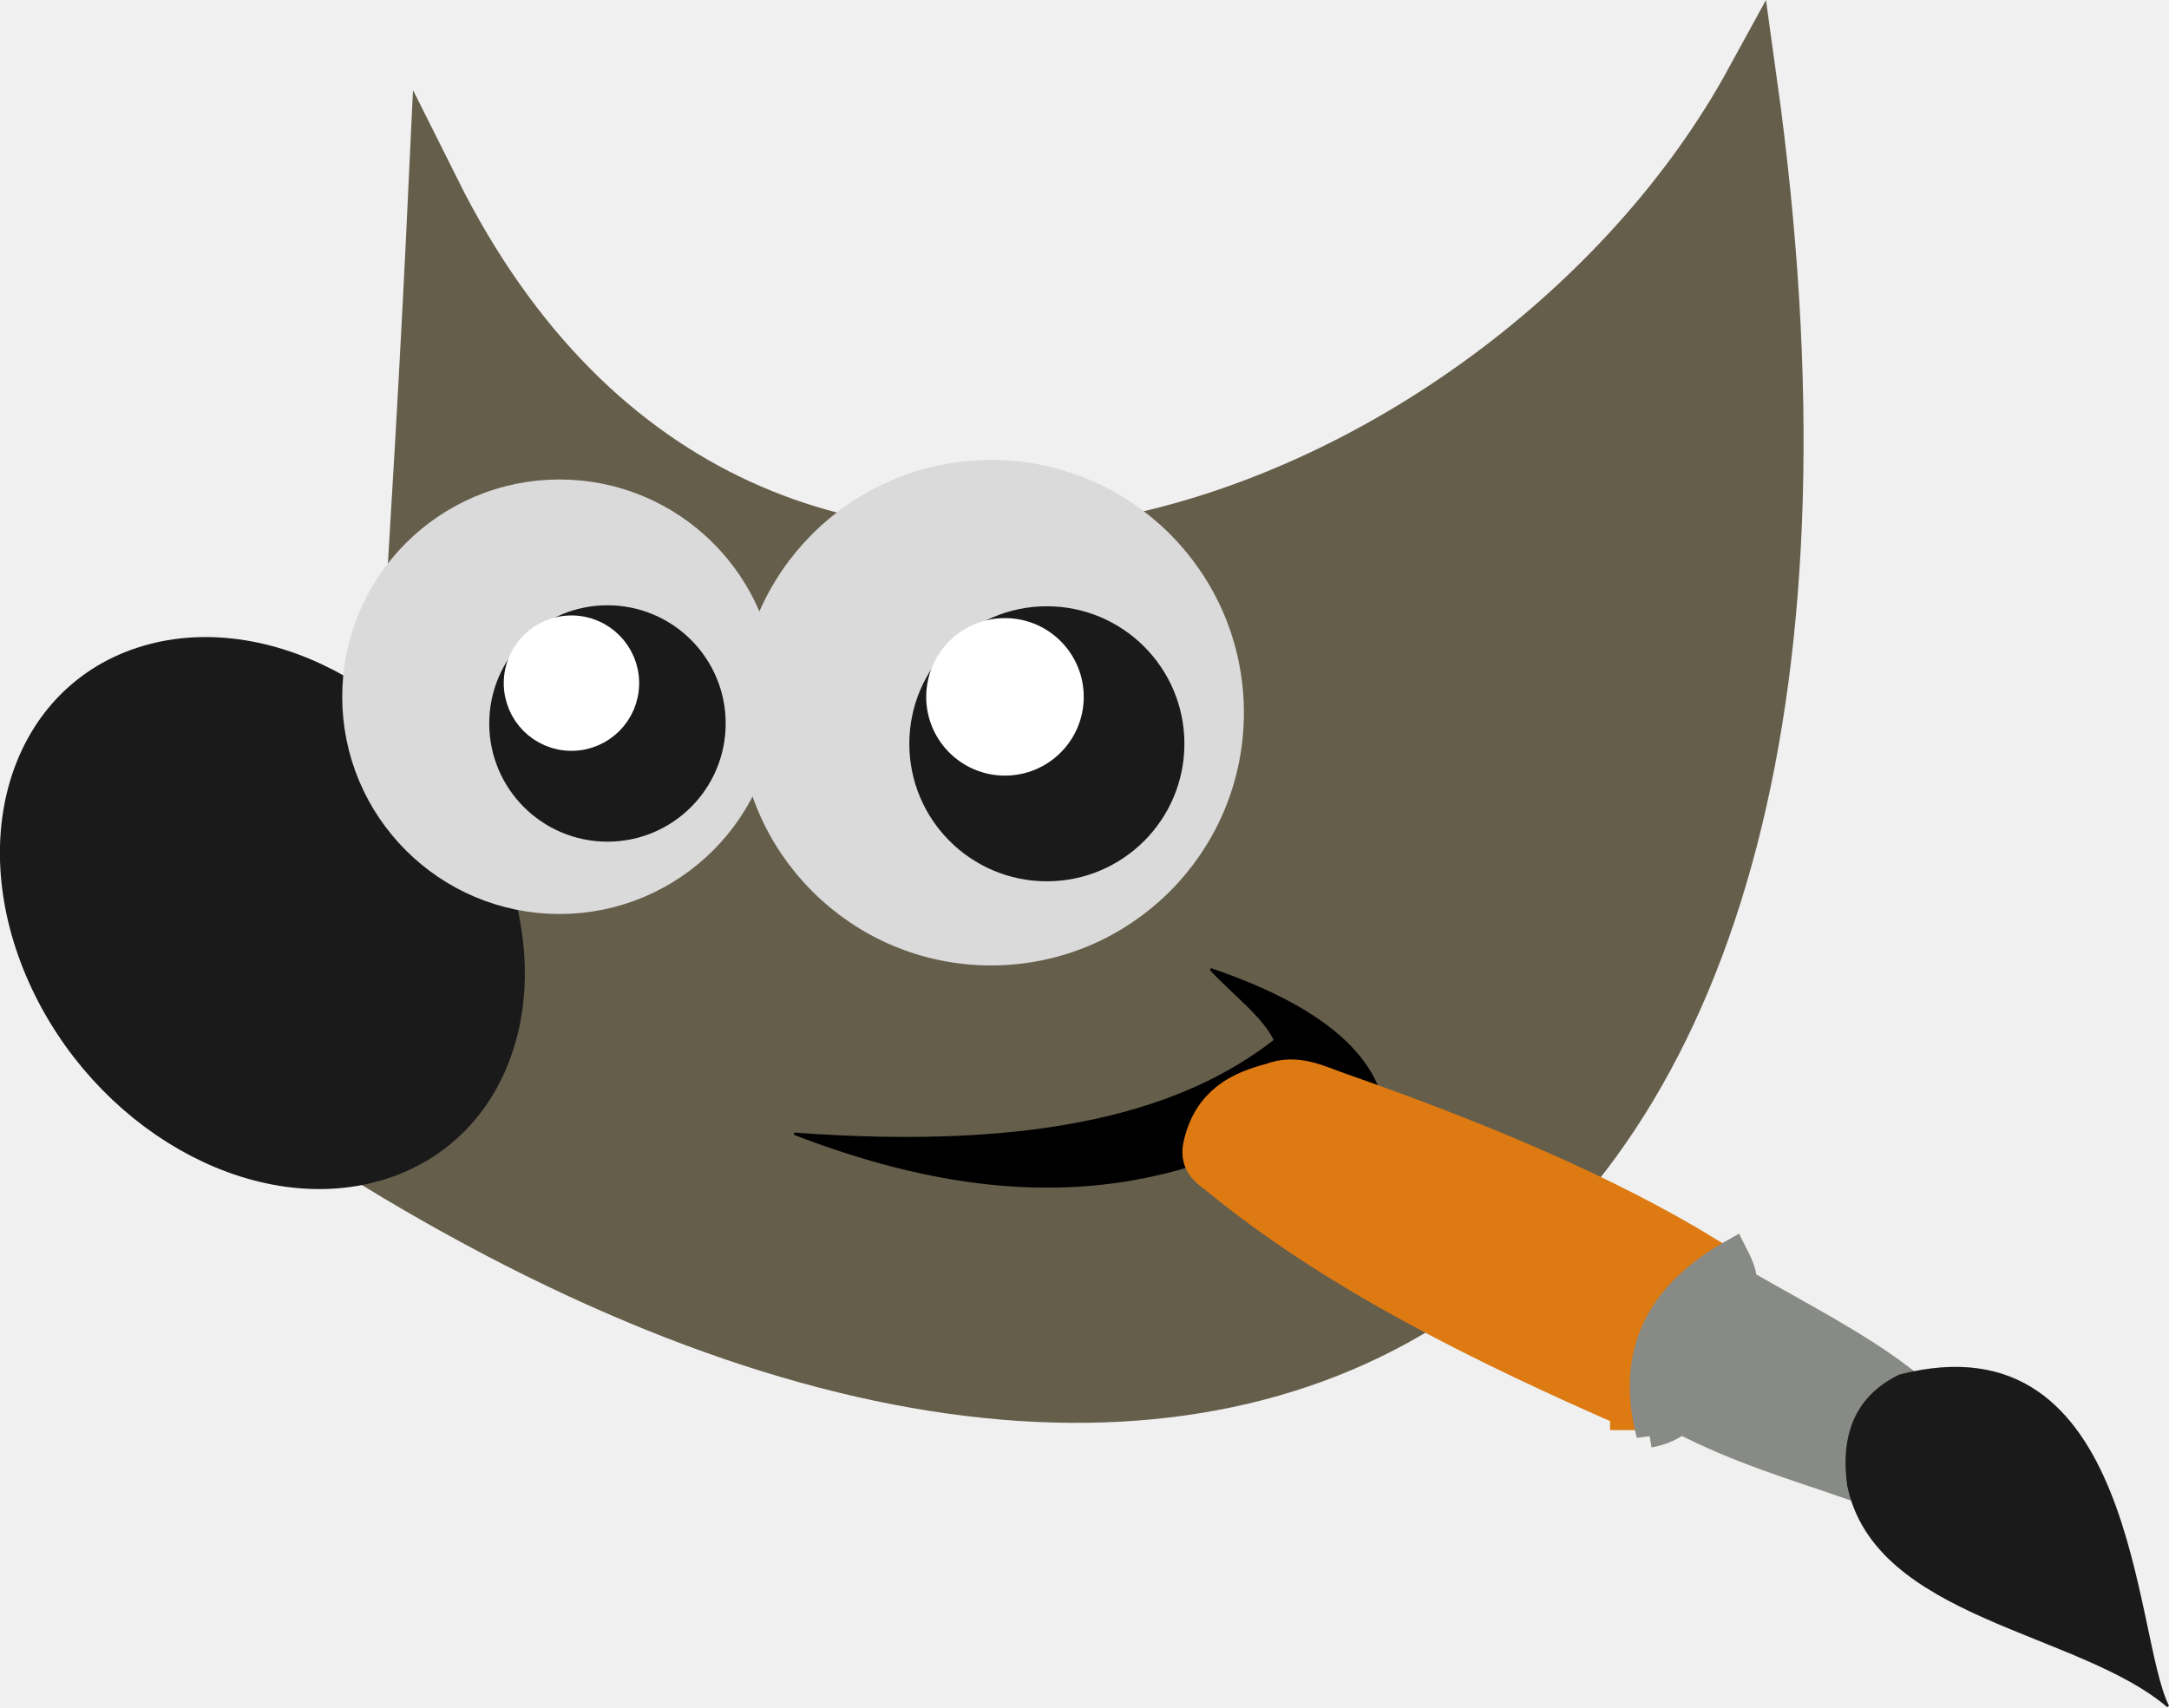
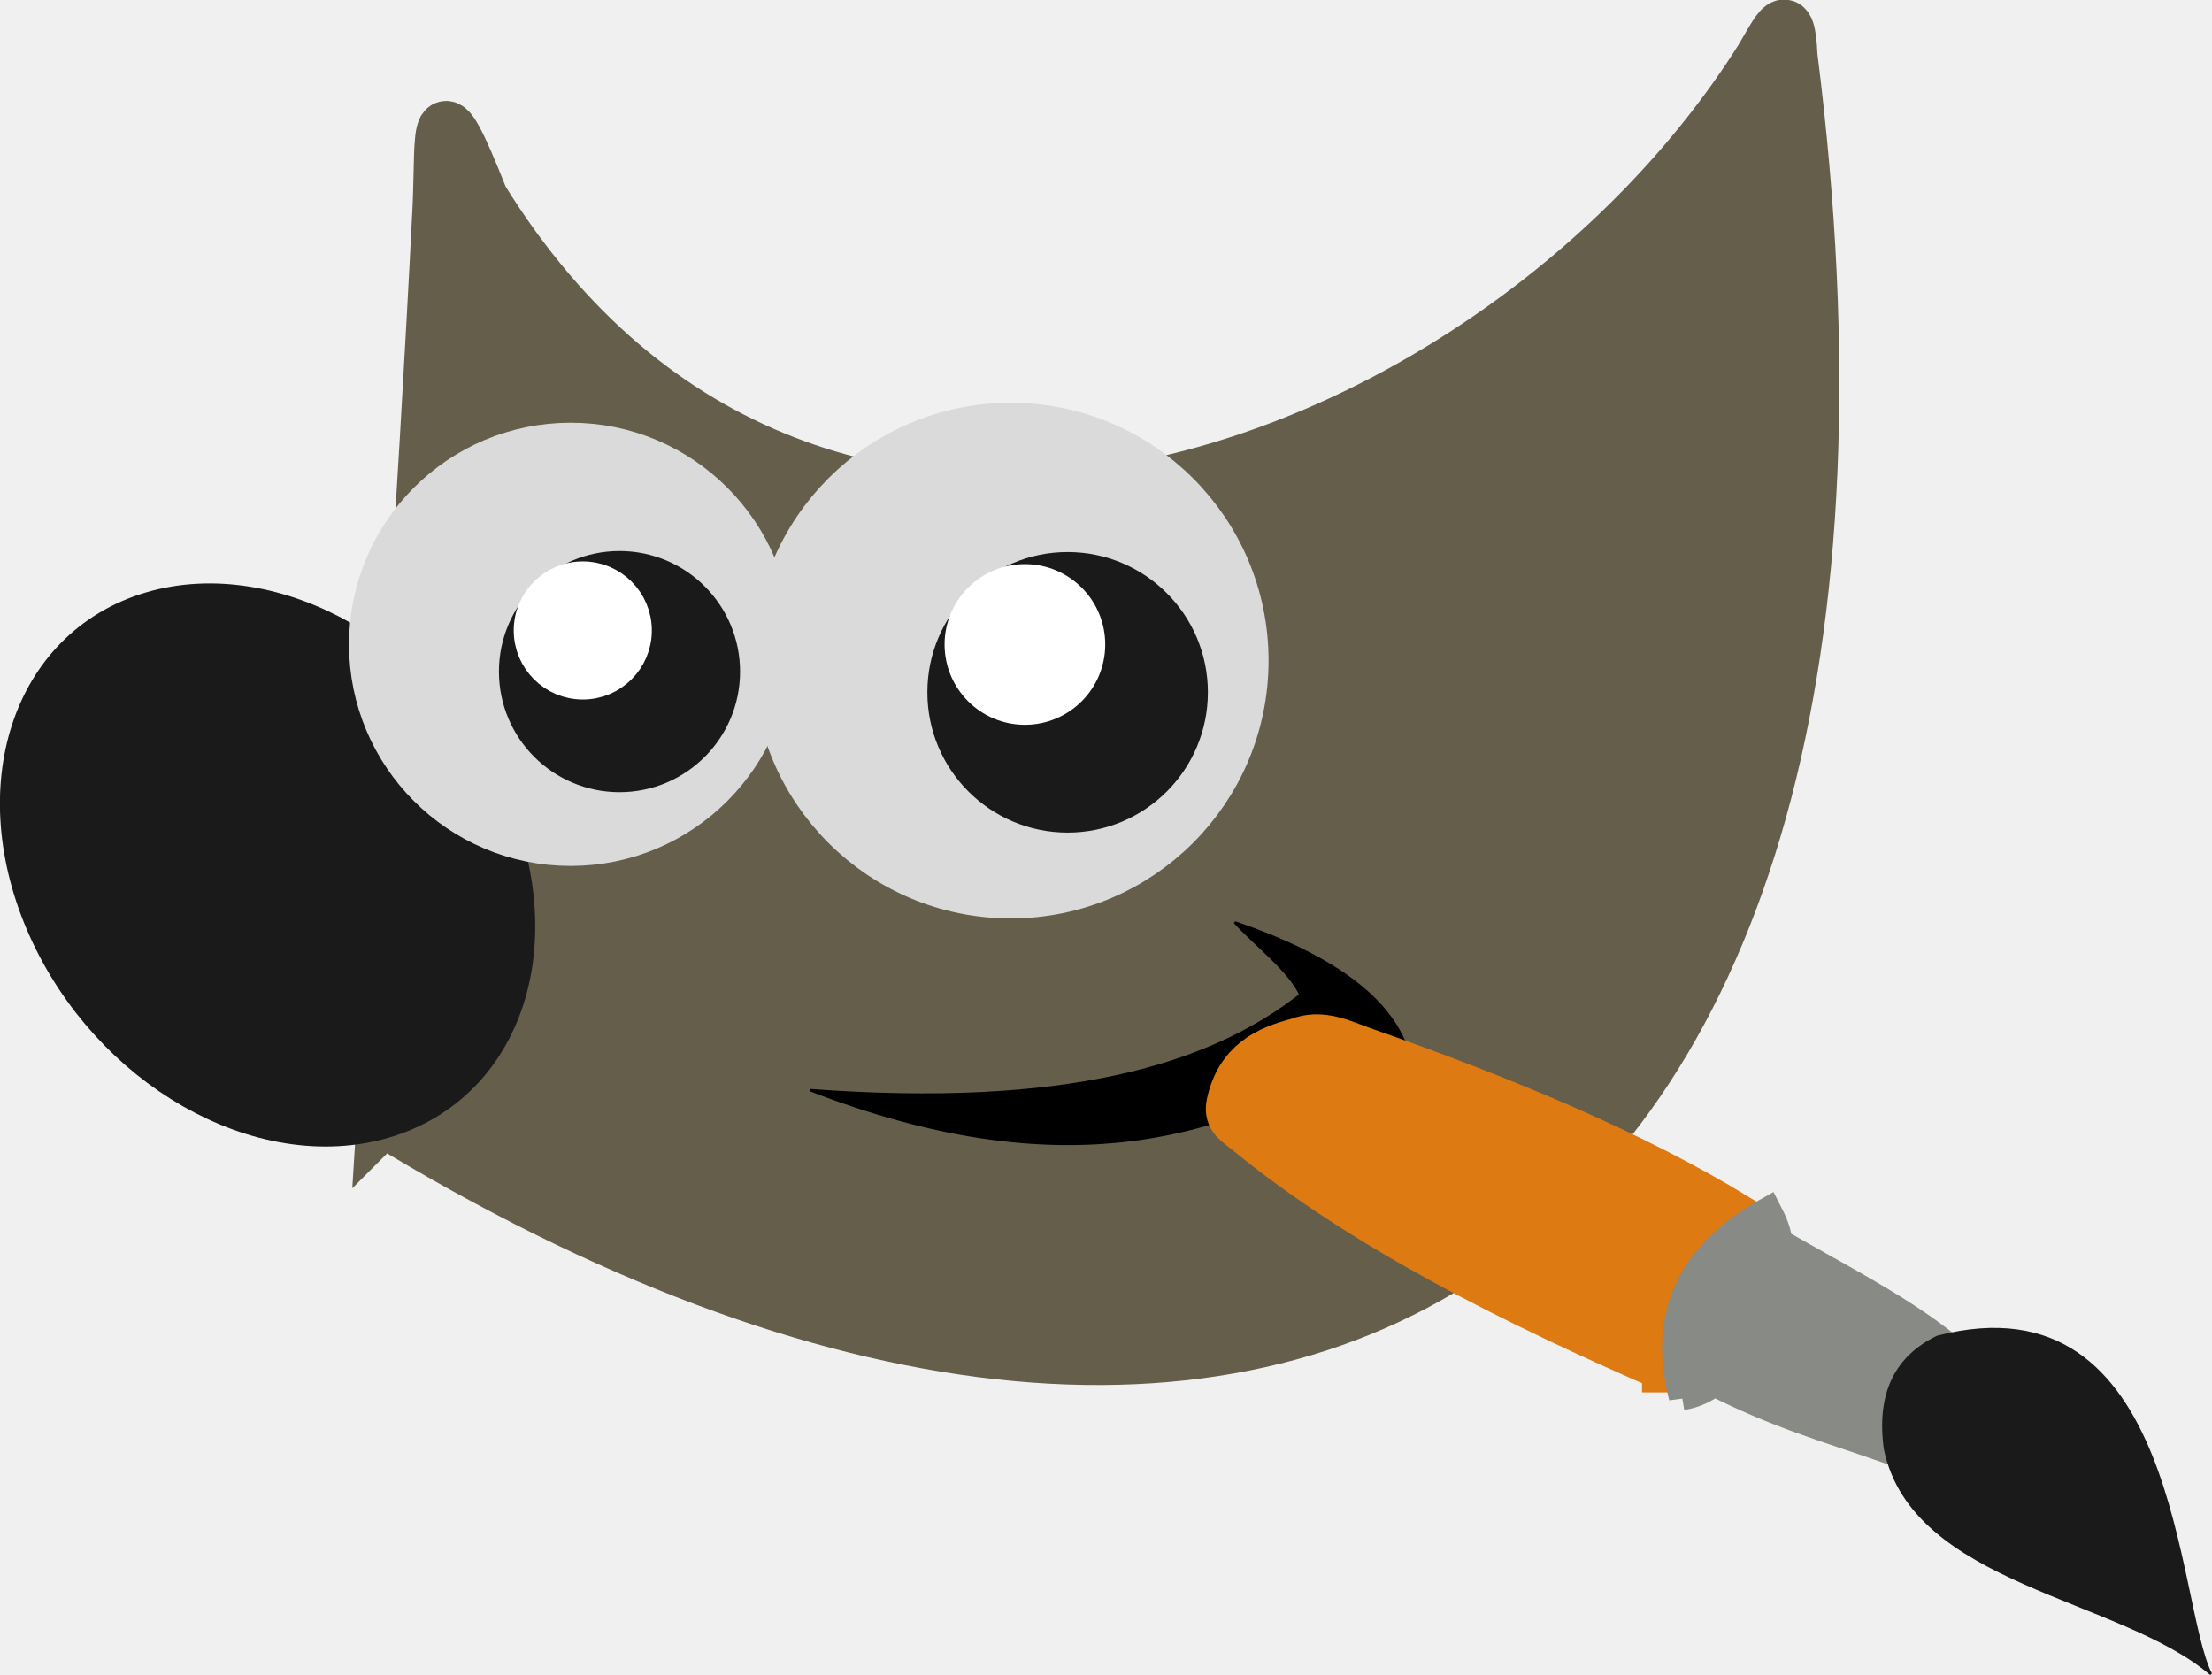
- <svg xmlns="http://www.w3.org/2000/svg" width="128mm" height="100.762mm" viewBox="0 0 128 100.761" version="1.1" id="svg5">
+ <svg xmlns="http://www.w3.org/2000/svg" width="128mm" height="96.921mm" viewBox="0 0 128 96.921" version="1.1" id="svg5">
  <defs id="defs2" />
-   <g id="layer1" transform="translate(-2.659422,-43.64389)">
-     <path style="fill:#655e4b;fill-opacity:1;stroke:#655e4b;stroke-width:2.894;stroke-linecap:butt;stroke-linejoin:miter;stroke-miterlimit:4;stroke-dasharray:none;stroke-opacity:1" d="M 26.376,113.041 C 75.36,142.933 113.73,120.7 104.295,52.823 90.638,77.785 47.333,94.36 29.641,58.932 28.739,78.144 27.481,95.108 26.376,113.041 Z" id="path26510-6" />
-     <path style="fill:#000000;stroke:#000000;stroke-width:0.135px;stroke-linecap:butt;stroke-linejoin:miter;stroke-opacity:1" d="m 49.536,110.561 c 14.698,1.083 23.069,-1.361 28.373,-5.515 -0.695,-1.46 -2.523,-2.797 -3.8,-4.193 7.16,2.435 10.532,5.709 10.309,9.78 l -3.522,-1.789 c -7.901,4.637 -17.084,7.234 -31.361,1.717 z" id="path34416" />
-     <path style="fill:none;stroke:#655e4b;stroke-width:3.069;stroke-linecap:butt;stroke-linejoin:miter;stroke-miterlimit:4;stroke-dasharray:none;stroke-opacity:1" d="M 24.827,112.289 C 76.769,143.986 116,120.428 105.995,48.451 91.513,74.921 47.05,92.48 28.289,54.912 27.333,75.285 25.998,93.273 24.827,112.289 Z" id="path26510" />
-     <ellipse style="fill:#888a85;fill-opacity:1;stroke:#1a1a1a;stroke-width:3.083;stroke-linecap:round;stroke-linejoin:round;stroke-miterlimit:4;stroke-dasharray:none;stroke-opacity:1" id="path1011" cx="99.547" cy="23.487" rx="15.731" ry="12.831" transform="matrix(0.4084767,0.9127687,-0.9587944,0.2841007,0,0)" />
-     <ellipse style="fill:#1a1a1a;fill-opacity:1;stroke:#1a1a1a;stroke-width:2.283;stroke-linecap:round;stroke-linejoin:round;stroke-miterlimit:4;stroke-dasharray:none;stroke-opacity:1" id="path1011-1" cx="99.777" cy="23.442" rx="13.492" ry="11.004" transform="matrix(0.4084767,0.9127687,-0.9587944,0.2841007,0,0)" />
-     <path style="fill:#de7a12;fill-opacity:1;stroke:#de7a12;stroke-width:3.069;stroke-linecap:butt;stroke-linejoin:miter;stroke-miterlimit:4;stroke-dasharray:none;stroke-opacity:1" d="m 99.211,126.519 c -8.872,-3.863 -17.559,-8.182 -24.308,-13.715 -0.591,-0.478 -1.042,-0.676 -0.91,-1.387 0.496,-2.337 2.08,-3.052 3.836,-3.51 1.28,-0.522 2.48,0.116 3.608,0.512 8.36,2.931 15.656,5.995 21.693,9.671 -3.591,2.495 -3.919,4.542 -3.92,8.429 z" id="path35194" />
-     <path style="fill:#888a85;fill-opacity:1;stroke:#888a85;stroke-width:1.534;stroke-linecap:butt;stroke-linejoin:miter;stroke-miterlimit:4;stroke-dasharray:none;stroke-opacity:1;paint-order:normal" d="m 99.994,128.318 c -1.497,-5.755 1.561,-8.888 4.974,-10.801 0.332,0.644 0.622,1.275 0.61,1.817 3.384,1.954 6.594,3.585 9.261,5.607 -2.762,1.416 -3.183,4.177 -3.18,6.378 -3.212,-1.12 -6.347,-2.026 -9.796,-3.805 -0.525,0.375 -1.068,0.67 -1.869,0.803 z" id="path42445" />
-     <path style="fill:#1a1a1a;stroke:#1a1a1a;stroke-width:0.135px;stroke-linecap:butt;stroke-linejoin:miter;stroke-opacity:1" d="m 111.735,131.319 c 1.62,7.849 13.602,8.542 18.864,13.035 -2.107,-4.115 -1.863,-23.105 -15.823,-19.518 -2.388,1.158 -3.48,3.239 -3.041,6.483 z" id="path43753" />
-     <g id="g65253-2" transform="matrix(0.4396548,0,0,0.4396548,-76.54651,32.89844)">
+   <g id="layer1" transform="translate(-2.659417,-44.12391)">
+     <path style="fill:#655e4b;fill-opacity:1;stroke:#655e4b;stroke-width:2.894;stroke-linecap:butt;stroke-linejoin:miter;stroke-miterlimit:4;stroke-dasharray:none;stroke-opacity:1" d="M 26.376,109.681 C 75.36,139.573 113.73,117.34 104.295,49.463 90.638,74.424 47.333,91 29.641,55.572 28.739,74.784 27.481,91.748 26.376,109.681 Z" id="path26510-6" />
+     <path style="fill:#000000;stroke:#000000;stroke-width:0.135px;stroke-linecap:butt;stroke-linejoin:miter;stroke-opacity:1" d="m 49.536,107.201 c 14.698,1.083 23.069,-1.361 28.373,-5.515 -0.695,-1.46 -2.523,-2.797 -3.8,-4.193 7.16,2.435 10.532,5.709 10.309,9.78 l -3.522,-1.789 c -7.901,4.637 -17.084,7.234 -31.361,1.717 z" id="path34416" />
+     <path style="fill:none;stroke:#655e4b;stroke-width:3.069;stroke-linecap:butt;stroke-linejoin:miter;stroke-miterlimit:4;stroke-dasharray:none;stroke-opacity:1" d="m 24.827,108.929 c 51.39,31.36 90.337,8.634 81.47,-61.559 -0.131,-3.007 -0.704,-1.556 -1.754,0.188 -15.174,24.064 -54.788,39.158 -73.995,8.063 -2.728,-6.884 -2.294,-4.001 -2.476,0.375 -0.934,18.572 -2.16,35.312 -3.246,52.934 z" id="path26510" />
+     <ellipse style="fill:#888a85;fill-opacity:1;stroke:#1a1a1a;stroke-width:3.083;stroke-linecap:round;stroke-linejoin:round;stroke-miterlimit:4;stroke-dasharray:none;stroke-opacity:1" id="path1011" cx="96.296" cy="22.102" rx="15.731" ry="12.831" transform="matrix(0.4084767,0.9127687,-0.9587944,0.2841007,0,0)" />
+     <ellipse style="fill:#1a1a1a;fill-opacity:1;stroke:#1a1a1a;stroke-width:2.283;stroke-linecap:round;stroke-linejoin:round;stroke-miterlimit:4;stroke-dasharray:none;stroke-opacity:1" id="path1011-1" cx="96.526" cy="22.057" rx="13.492" ry="11.004" transform="matrix(0.4084767,0.9127687,-0.9587944,0.2841007,0,0)" />
+     <path style="fill:#de7a12;fill-opacity:1;stroke:#de7a12;stroke-width:3.069;stroke-linecap:butt;stroke-linejoin:miter;stroke-miterlimit:4;stroke-dasharray:none;stroke-opacity:1" d="m 99.211,123.159 c -8.872,-3.863 -17.559,-8.182 -24.308,-13.715 -0.591,-0.478 -1.042,-0.676 -0.91,-1.387 0.496,-2.337 2.08,-3.052 3.836,-3.51 1.28,-0.522 2.48,0.116 3.608,0.512 8.36,2.931 15.656,5.995 21.693,9.671 -3.591,2.495 -3.919,4.542 -3.92,8.429 z" id="path35194" />
+     <path style="fill:#888a85;fill-opacity:1;stroke:#888a85;stroke-width:1.534;stroke-linecap:butt;stroke-linejoin:miter;stroke-miterlimit:4;stroke-dasharray:none;stroke-opacity:1;paint-order:normal" d="m 99.994,124.958 c -1.497,-5.755 1.561,-8.888 4.974,-10.801 0.332,0.644 0.622,1.275 0.61,1.817 3.384,1.954 6.594,3.585 9.261,5.607 -2.762,1.416 -3.183,4.177 -3.18,6.378 -3.212,-1.12 -6.347,-2.026 -9.796,-3.805 -0.525,0.375 -1.068,0.67 -1.869,0.803 z" id="path42445" />
+     <path style="fill:#1a1a1a;stroke:#1a1a1a;stroke-width:0.135px;stroke-linecap:butt;stroke-linejoin:miter;stroke-opacity:1" d="m 111.735,127.959 c 1.62,7.849 13.602,8.542 18.864,13.035 -2.107,-4.115 -1.863,-23.105 -15.823,-19.518 -2.388,1.158 -3.48,3.239 -3.041,6.483 z" id="path43753" />
+     <g id="g65253-2" transform="matrix(0.4396547,0,0,0.4396547,-76.5465,29.53827)">
      <circle style="fill:#dadada;fill-opacity:1;stroke:#dadada;stroke-width:6.614;stroke-linecap:round;stroke-linejoin:round;stroke-miterlimit:4;stroke-dasharray:none;stroke-opacity:1;paint-order:normal" id="path57731-6" cx="255.257" cy="117.977" r="25.86" />
      <circle style="fill:#1a1a1a;fill-opacity:1;stroke:#1a1a1a;stroke-width:3.598;stroke-linecap:round;stroke-linejoin:round;stroke-miterlimit:4;stroke-dasharray:none;stroke-opacity:1;paint-order:normal" id="path57731-2-1" cx="261.692" cy="121.566" r="14.069" />
      <circle style="fill:#ffffff;fill-opacity:1;stroke:#ffffff;stroke-width:4.19;stroke-linecap:round;stroke-linejoin:round;stroke-miterlimit:4;stroke-dasharray:none;stroke-opacity:1;paint-order:normal" id="path64730-0" cx="256.859" cy="116.151" r="6.993" />
    </g>
-     <g id="g65253" transform="matrix(0.5114965,0,0,0.5114965,-69.41601,25.36392)">
+     <g id="g65253" transform="matrix(0.5114964,0,0,0.5114964,-69.416,22.00375)">
      <circle style="fill:#dadada;fill-opacity:1;stroke:#dadada;stroke-width:6.614;stroke-linecap:round;stroke-linejoin:round;stroke-miterlimit:4;stroke-dasharray:none;stroke-opacity:1;paint-order:normal" id="path57731" cx="255.257" cy="117.977" r="25.86" />
      <circle style="fill:#1a1a1a;fill-opacity:1;stroke:#1a1a1a;stroke-width:3.598;stroke-linecap:round;stroke-linejoin:round;stroke-miterlimit:4;stroke-dasharray:none;stroke-opacity:1;paint-order:normal" id="path57731-2" cx="261.692" cy="121.566" r="14.069" />
      <circle style="fill:#ffffff;fill-opacity:1;stroke:#ffffff;stroke-width:4.19;stroke-linecap:round;stroke-linejoin:round;stroke-miterlimit:4;stroke-dasharray:none;stroke-opacity:1;paint-order:normal" id="path64730" cx="256.859" cy="116.151" r="6.993" />
    </g>
  </g>
</svg>
